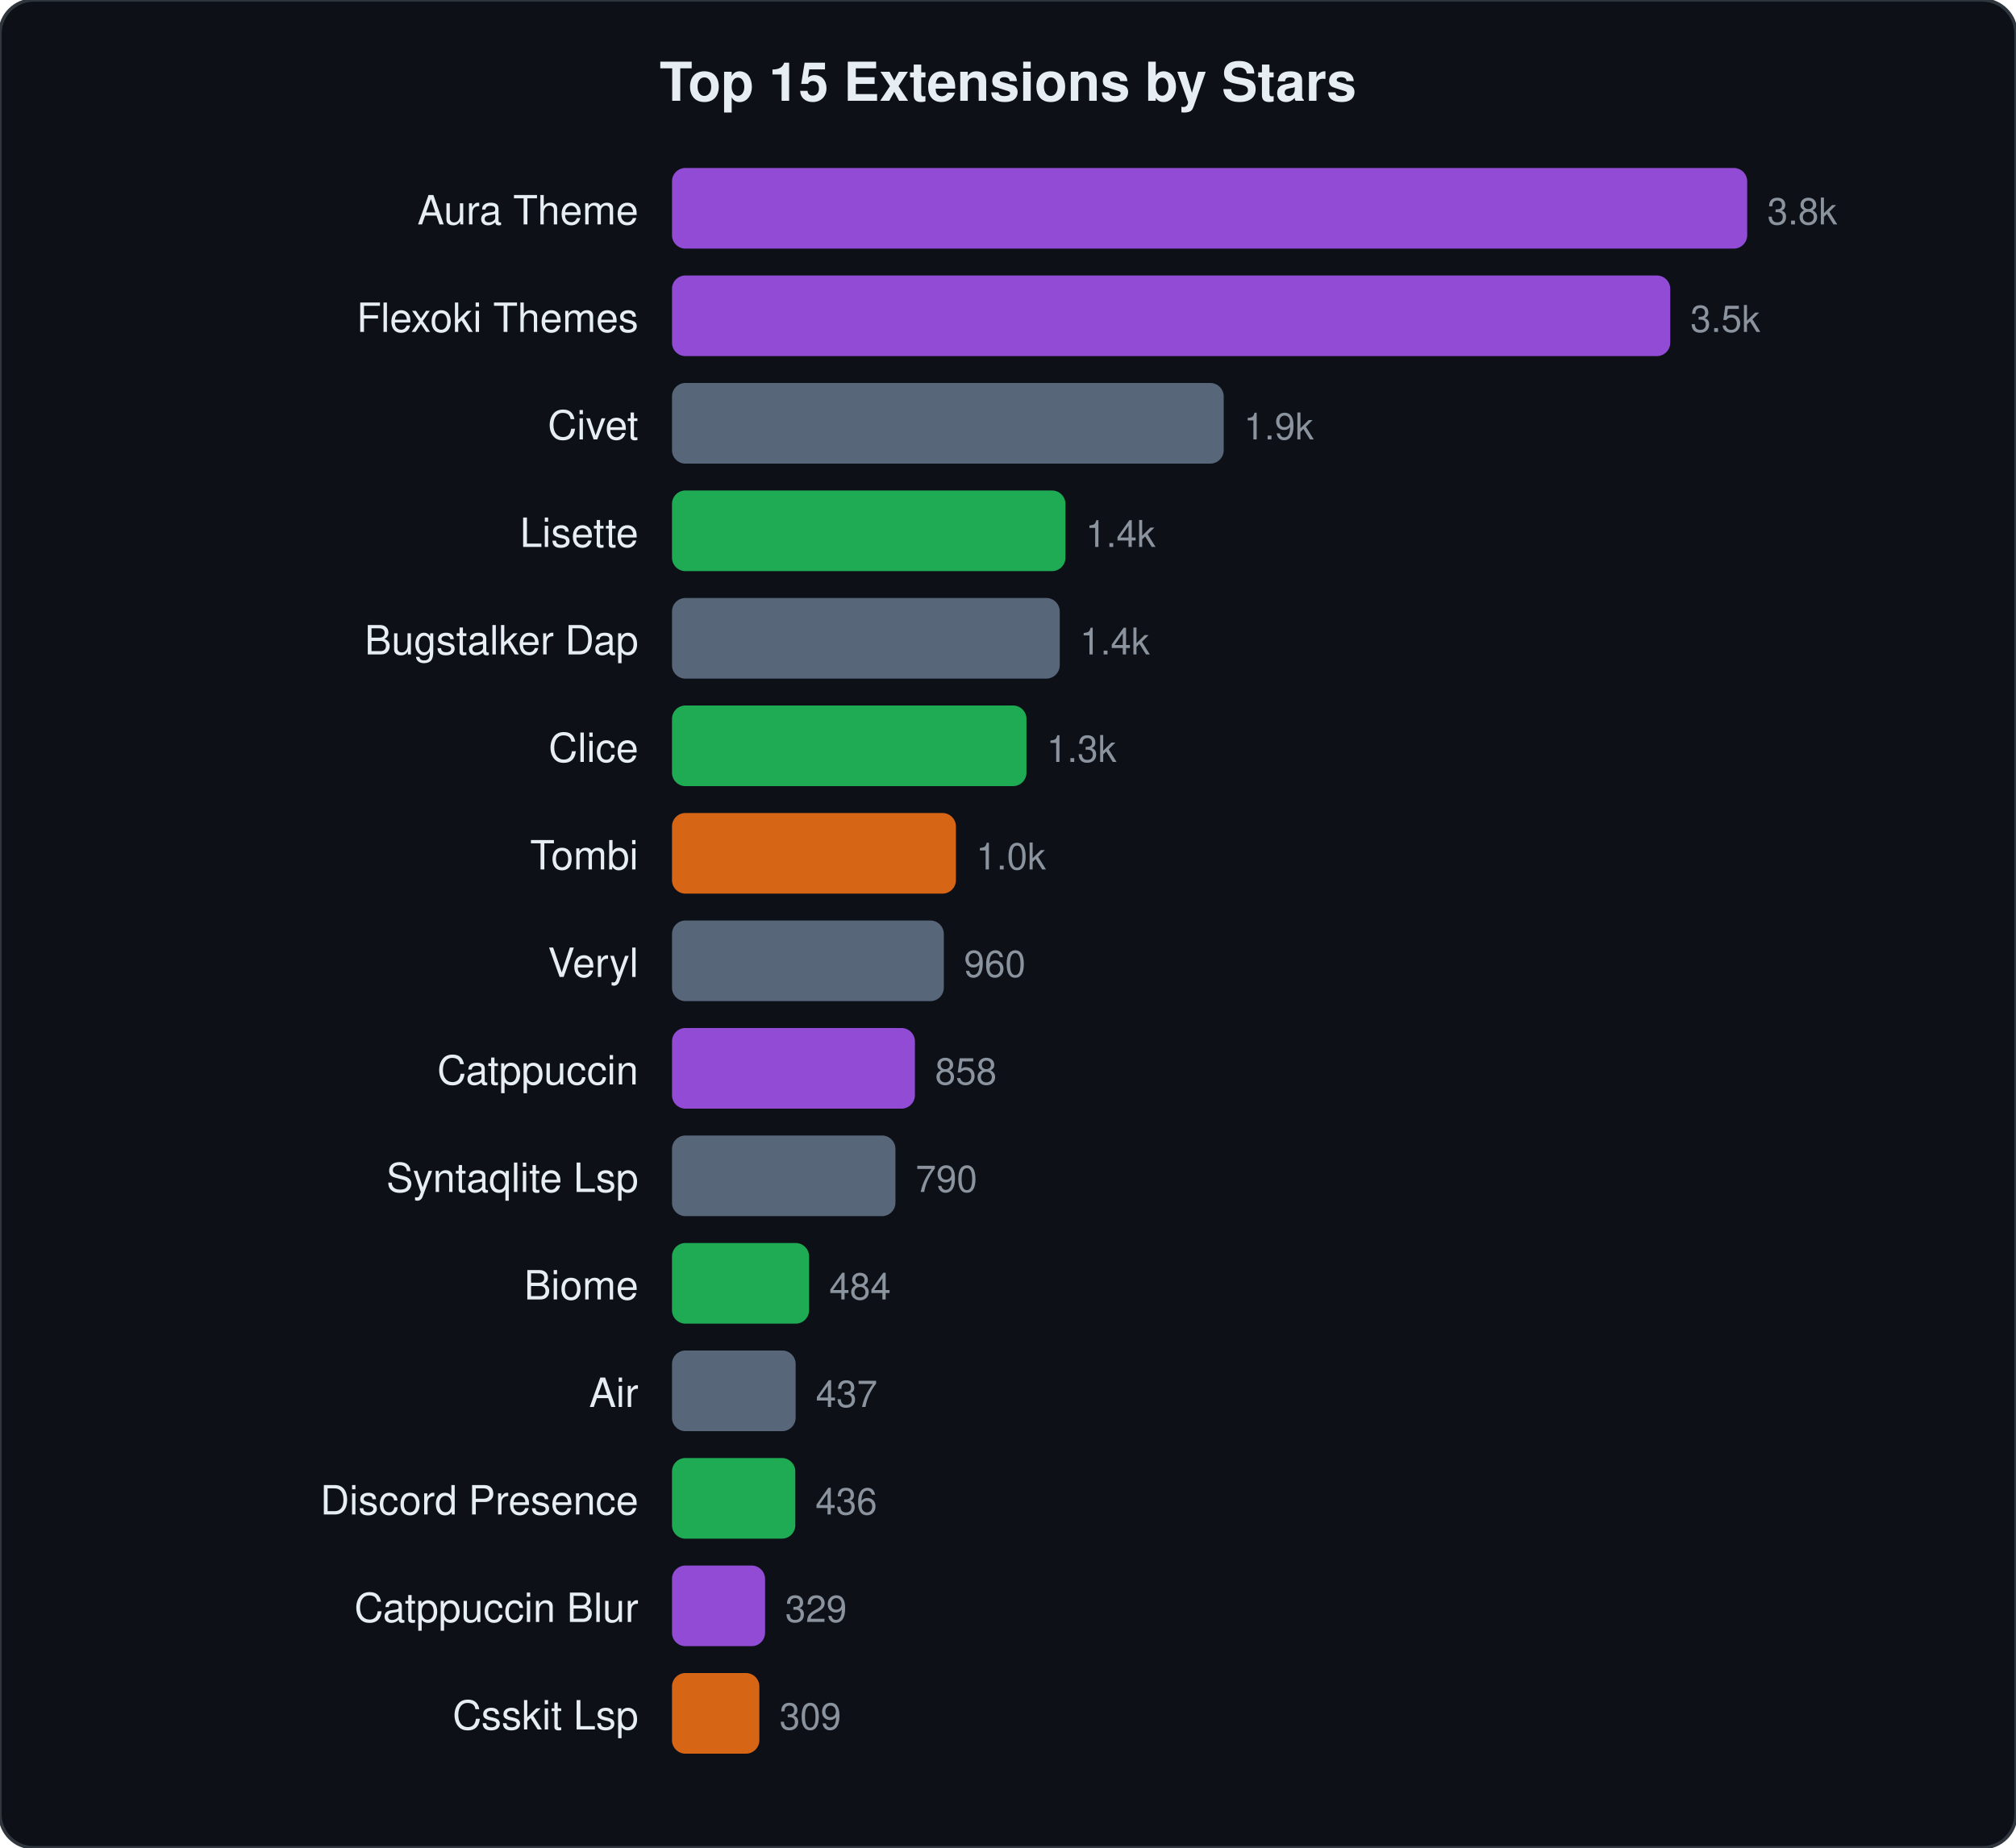
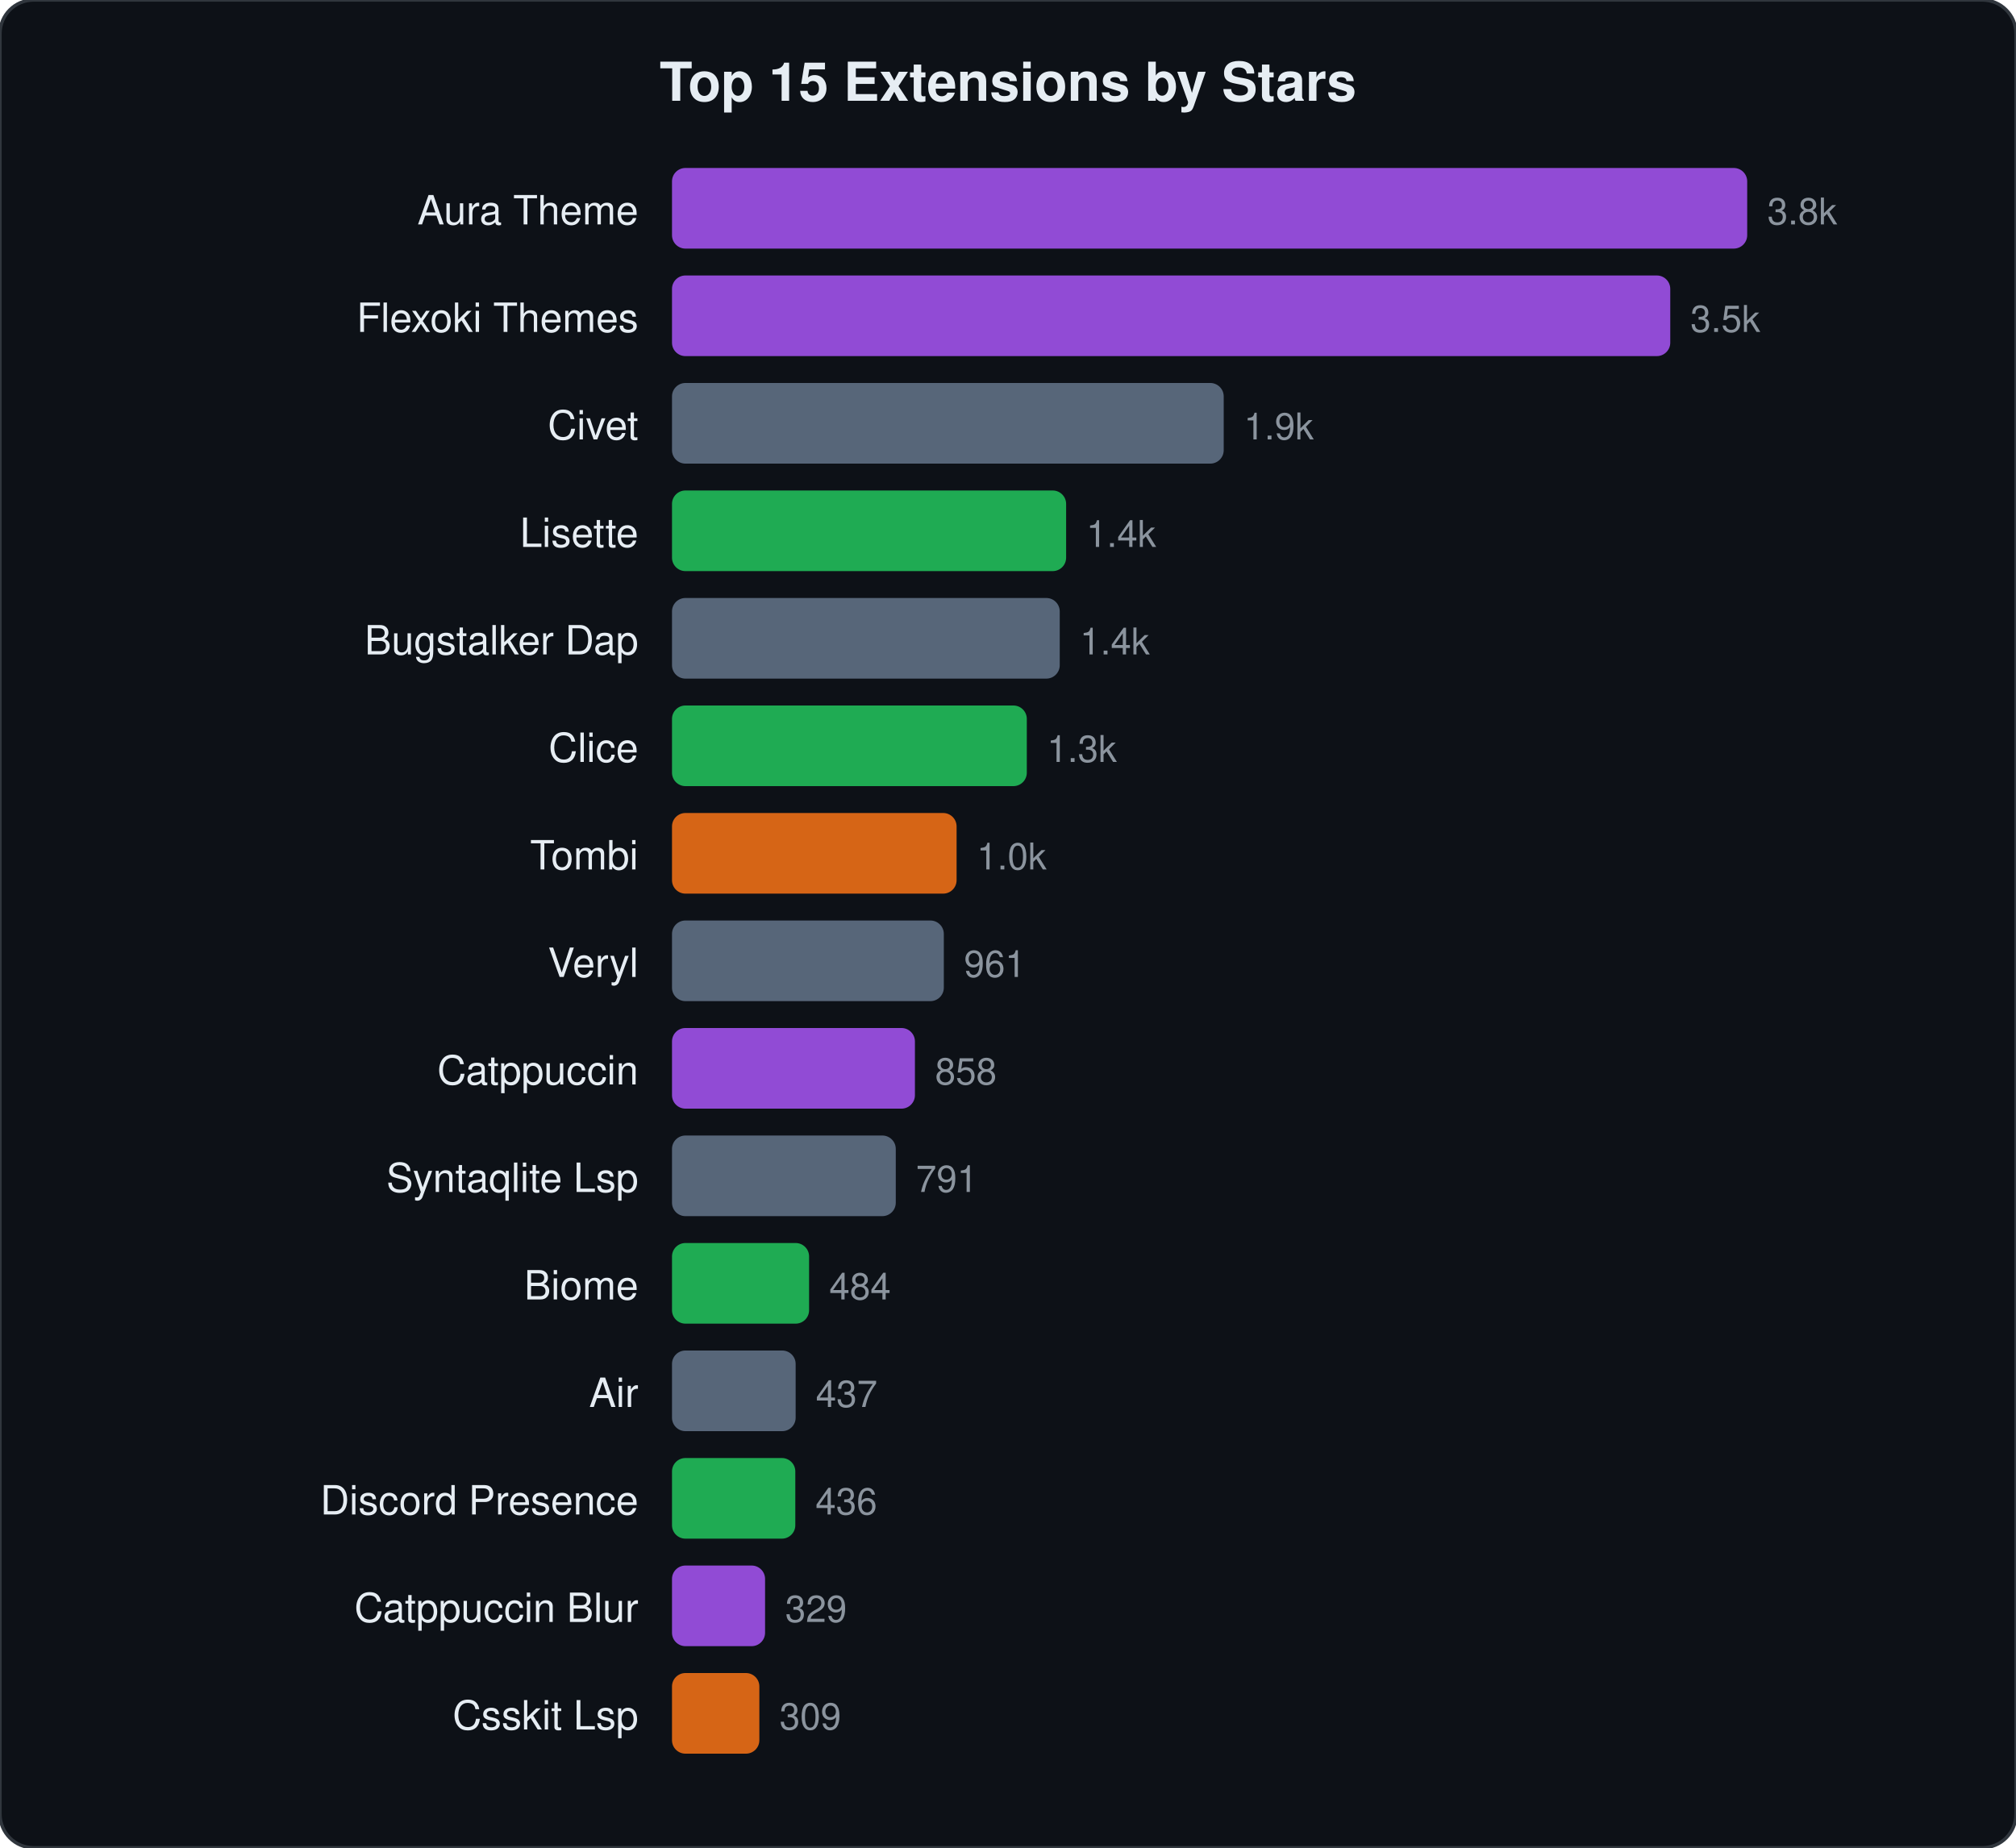
<svg xmlns="http://www.w3.org/2000/svg" viewBox="0 0 600 550" width="600" height="550">
  <style>text{font-family:-apple-system,BlinkMacSystemFont,"Segoe UI",Helvetica,Arial,sans-serif;fill:#e6edf3}.name{font-size:12px}.stars{font-size:11px;fill:#8b949e}.title{font-size:16px;font-weight:600}</style>
  <rect width="600" height="550" rx="10" fill="#0d1117" stroke="#30363d" stroke-width="1" />
  <text x="300" y="30" text-anchor="middle" class="title">Top 15 Extensions by Stars</text>
  <text x="190" y="66.8" text-anchor="end" class="name">Aura Theme</text>
  <rect x="200" y="50.0" width="320.0" height="24" rx="4" fill="#a855f7" opacity="0.85" />
  <text x="526.0" y="66.8" class="stars">3.8k</text>
  <text x="190" y="98.8" text-anchor="end" class="name">Flexoki Themes</text>
  <rect x="200" y="82.0" width="297.1" height="24" rx="4" fill="#a855f7" opacity="0.85" />
  <text x="503.1" y="98.8" class="stars">3.5k</text>
  <text x="190" y="130.8" text-anchor="end" class="name">Civet</text>
  <rect x="200" y="114.0" width="164.2" height="24" rx="4" fill="#64748b" opacity="0.85" />
  <text x="370.2" y="130.8" class="stars">1.9k</text>
  <text x="190" y="162.8" text-anchor="end" class="name">Lisette</text>
-   <rect x="200" y="146.0" width="117.1" height="24" rx="4" fill="#22c55e" opacity="0.85" />
-   <text x="323.1" y="162.8" class="stars">1.4k</text>
+   <rect x="200" y="146.0" width="117.3" height="24" rx="4" fill="#22c55e" opacity="0.85" />
+   <text x="323.3" y="162.8" class="stars">1.4k</text>
  <text x="190" y="194.8" text-anchor="end" class="name">Bugstalker Dap</text>
  <rect x="200" y="178.0" width="115.4" height="24" rx="4" fill="#64748b" opacity="0.85" />
  <text x="321.4" y="194.8" class="stars">1.4k</text>
  <text x="190" y="226.8" text-anchor="end" class="name">Clice</text>
-   <rect x="200" y="210.0" width="105.5" height="24" rx="4" fill="#22c55e" opacity="0.85" />
-   <text x="311.5" y="226.8" class="stars">1.3k</text>
+   <rect x="200" y="210.0" width="105.6" height="24" rx="4" fill="#22c55e" opacity="0.85" />
+   <text x="311.6" y="226.8" class="stars">1.3k</text>
  <text x="190" y="258.8" text-anchor="end" class="name">Tombi</text>
-   <rect x="200" y="242.0" width="84.5" height="24" rx="4" fill="#f97316" opacity="0.85" />
-   <text x="290.5" y="258.8" class="stars">1.0k</text>
+   <rect x="200" y="242.0" width="84.7" height="24" rx="4" fill="#f97316" opacity="0.85" />
+   <text x="290.7" y="258.8" class="stars">1.0k</text>
  <text x="190" y="290.8" text-anchor="end" class="name">Veryl</text>
  <rect x="200" y="274.0" width="80.9" height="24" rx="4" fill="#64748b" opacity="0.85" />
-   <text x="286.9" y="290.8" class="stars">960</text>
+   <text x="286.9" y="290.8" class="stars">961</text>
  <text x="190" y="322.8" text-anchor="end" class="name">Catppuccin</text>
  <rect x="200" y="306.0" width="72.3" height="24" rx="4" fill="#a855f7" opacity="0.85" />
  <text x="278.3" y="322.8" class="stars">858</text>
  <text x="190" y="354.8" text-anchor="end" class="name">Syntaqlite Lsp</text>
-   <rect x="200" y="338.0" width="66.5" height="24" rx="4" fill="#64748b" opacity="0.85" />
-   <text x="272.5" y="354.8" class="stars">790</text>
+   <rect x="200" y="338.0" width="66.6" height="24" rx="4" fill="#64748b" opacity="0.85" />
+   <text x="272.6" y="354.8" class="stars">791</text>
  <text x="190" y="386.8" text-anchor="end" class="name">Biome</text>
  <rect x="200" y="370.0" width="40.8" height="24" rx="4" fill="#22c55e" opacity="0.85" />
  <text x="246.8" y="386.8" class="stars">484</text>
  <text x="190" y="418.8" text-anchor="end" class="name">Air</text>
  <rect x="200" y="402.0" width="36.8" height="24" rx="4" fill="#64748b" opacity="0.85" />
  <text x="242.8" y="418.8" class="stars">437</text>
  <text x="190" y="450.8" text-anchor="end" class="name">Discord Presence</text>
  <rect x="200" y="434.0" width="36.7" height="24" rx="4" fill="#22c55e" opacity="0.85" />
  <text x="242.7" y="450.8" class="stars">436</text>
  <text x="190" y="482.8" text-anchor="end" class="name">Catppuccin Blur</text>
  <rect x="200" y="466.0" width="27.7" height="24" rx="4" fill="#a855f7" opacity="0.85" />
  <text x="233.7" y="482.8" class="stars">329</text>
  <text x="190" y="514.8" text-anchor="end" class="name">Csskit Lsp</text>
  <rect x="200" y="498.0" width="26.0" height="24" rx="4" fill="#f97316" opacity="0.85" />
  <text x="232.0" y="514.8" class="stars">309</text>
</svg>
